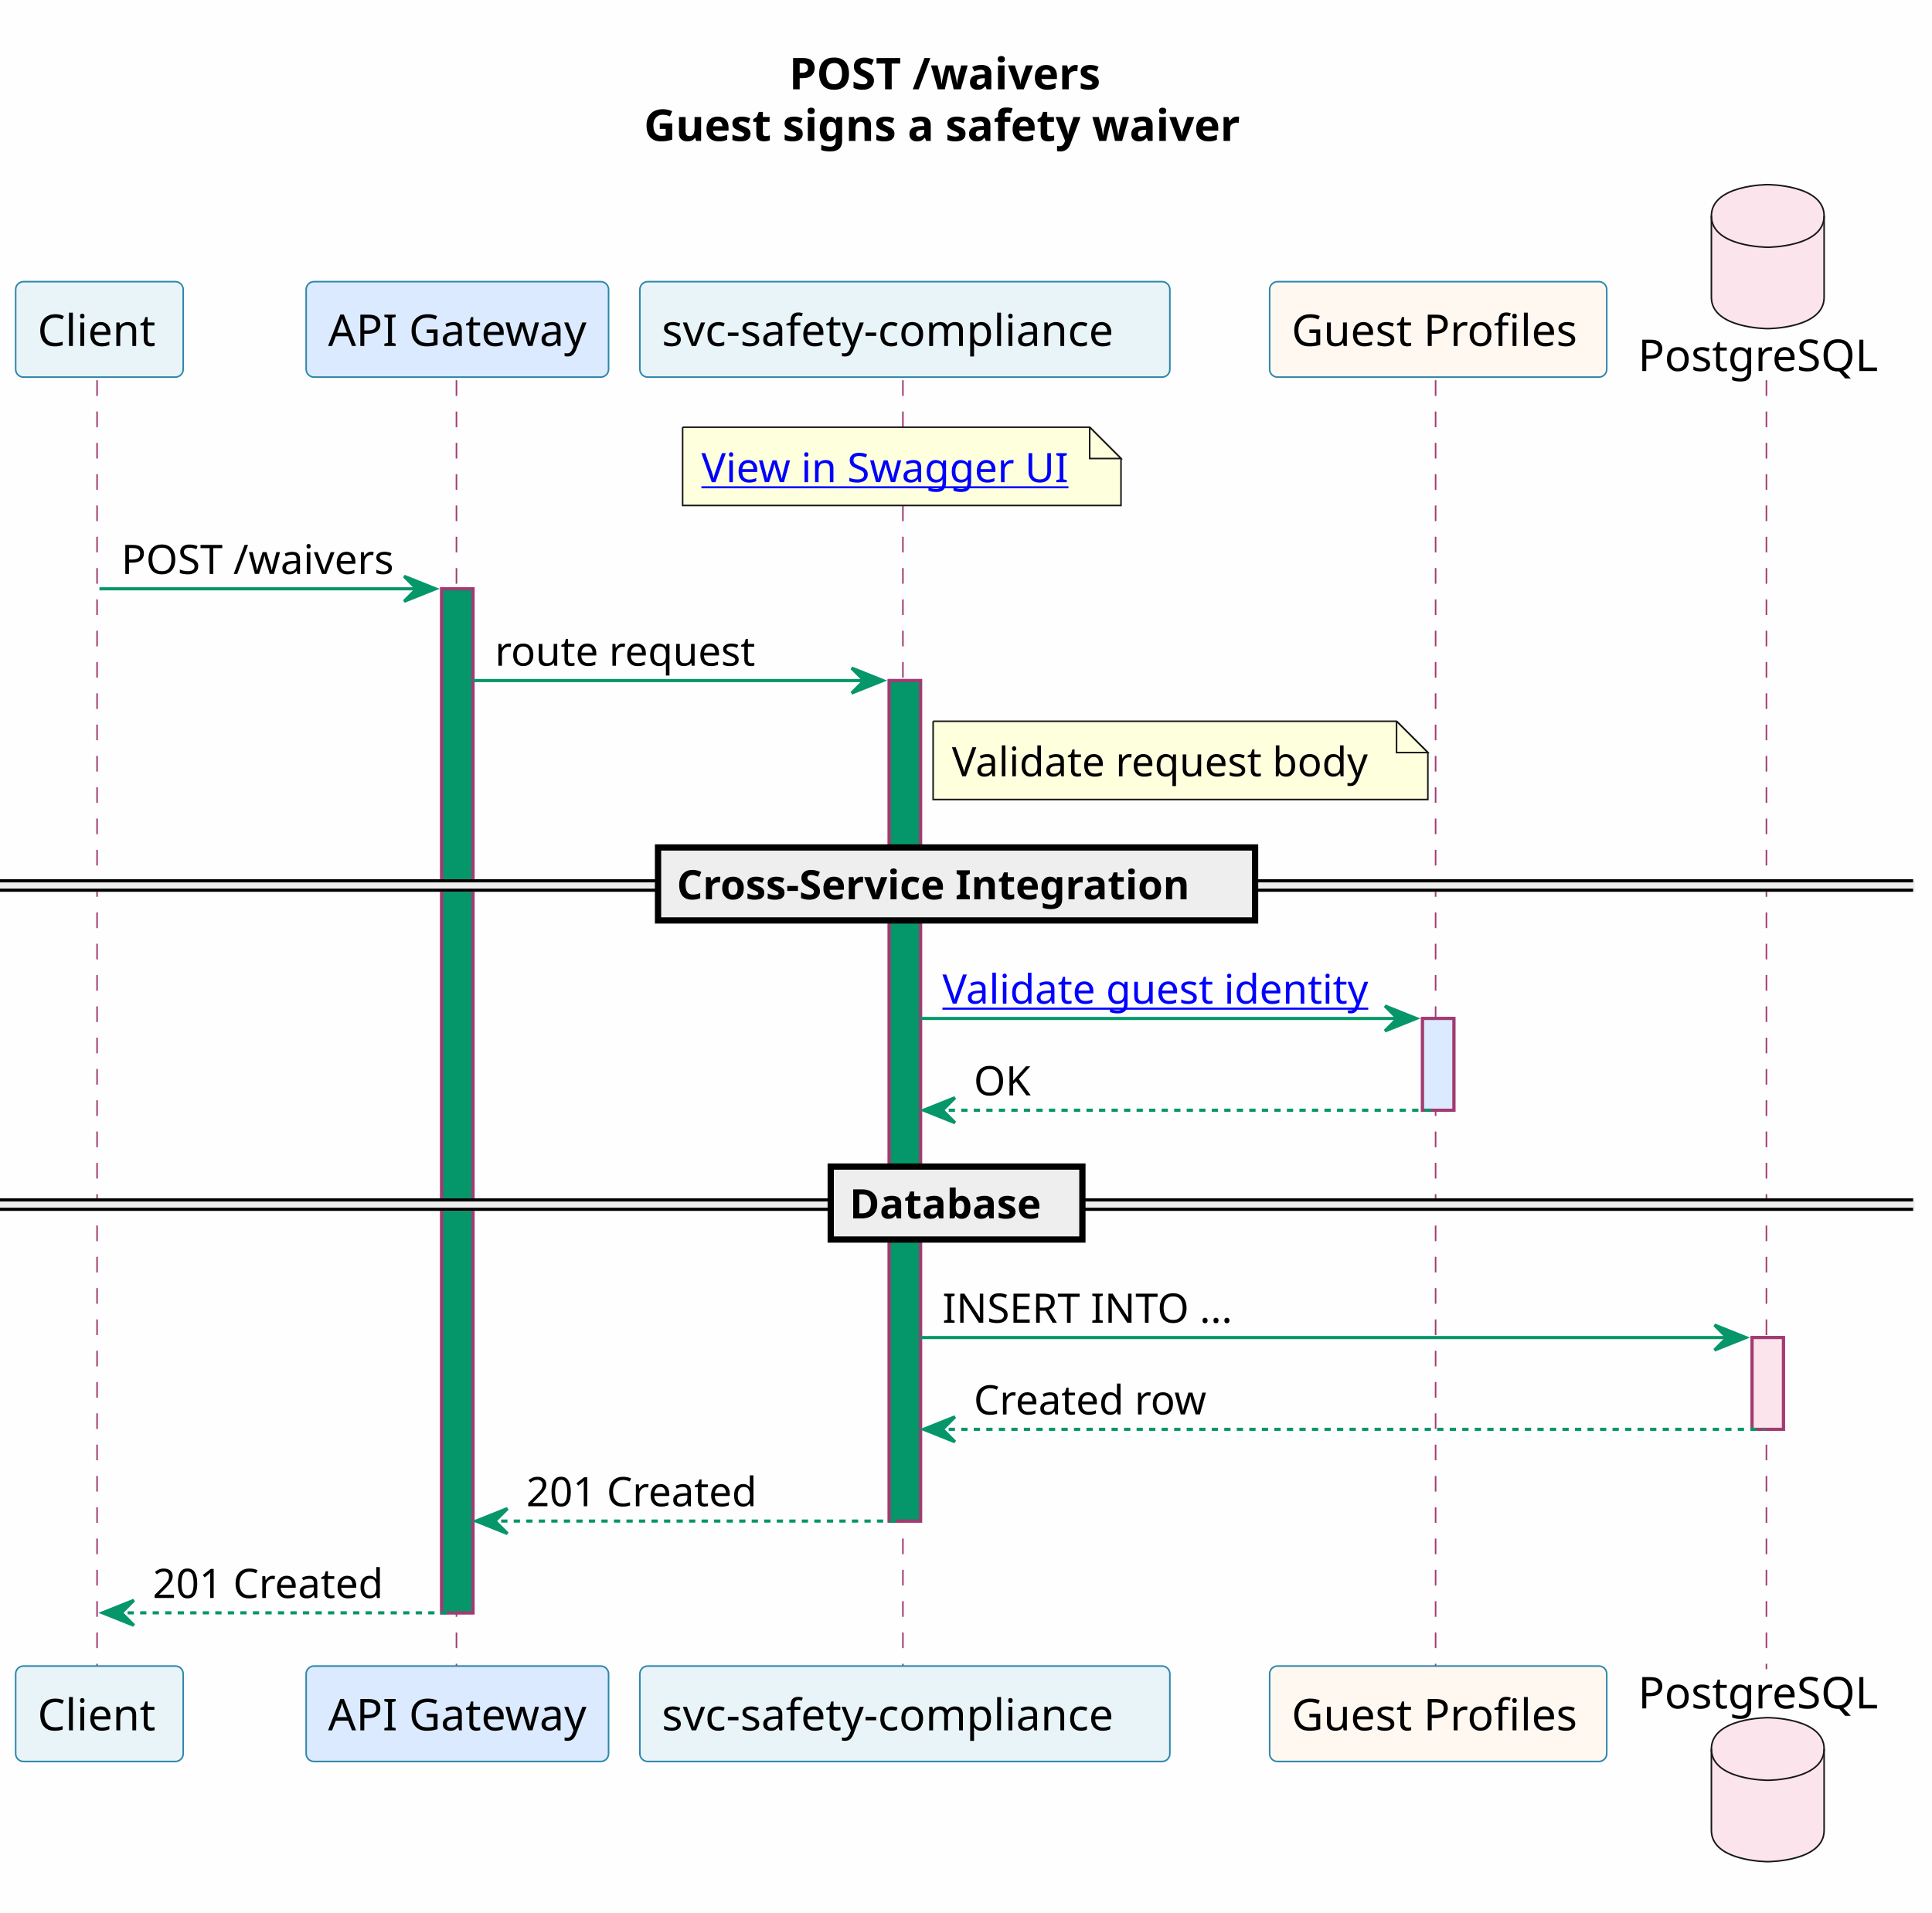
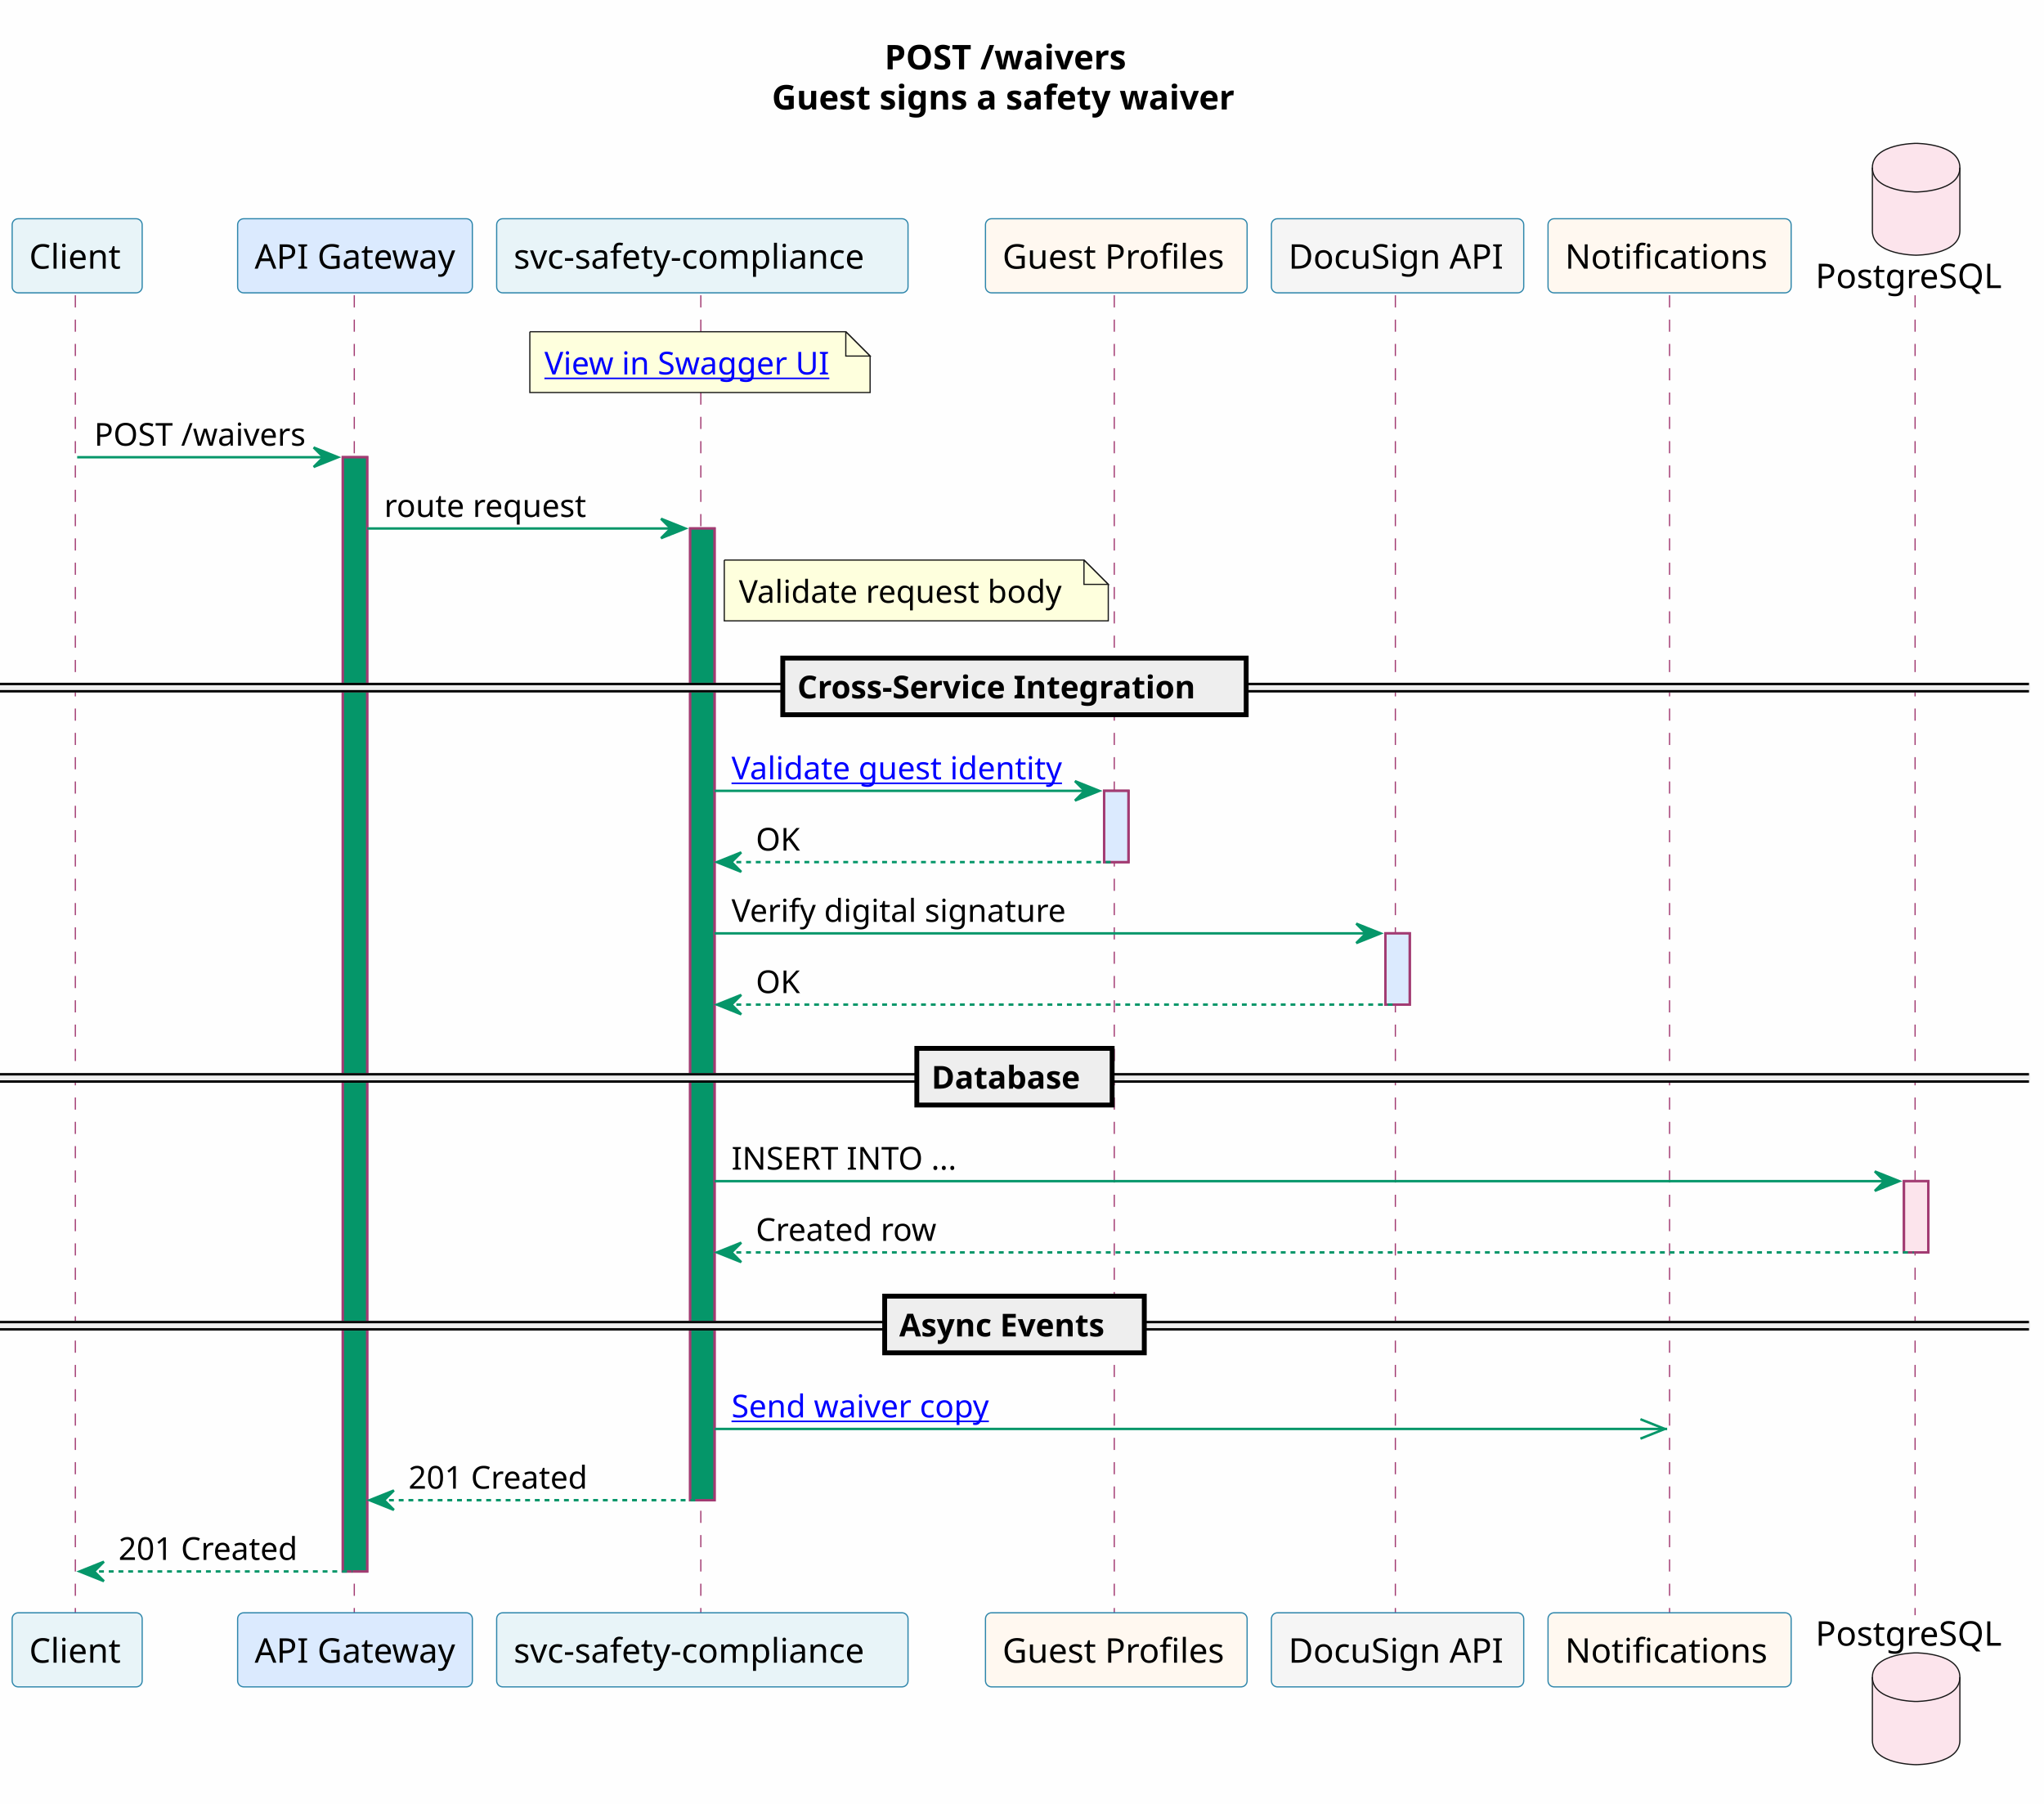
- <svg xmlns="http://www.w3.org/2000/svg" xmlns:xlink="http://www.w3.org/1999/xlink" contentStyleType="text/css" data-diagram-type="SEQUENCE" height="611px" preserveAspectRatio="none" style="width:617px;height:611px;background:#FEFEFE;" version="1.1" viewBox="0 0 617 611" width="617px" zoomAndPan="magnify">
+ <svg xmlns="http://www.w3.org/2000/svg" xmlns:xlink="http://www.w3.org/1999/xlink" contentStyleType="text/css" data-diagram-type="SEQUENCE" height="742px" preserveAspectRatio="none" style="width:841px;height:742px;background:#FEFEFE;" version="1.1" viewBox="0 0 841 742" width="841px" zoomAndPan="magnify">
  <defs />
  <g>
-     <rect fill="#FEFEFE" height="611" style="stroke:none;stroke-width:1;" width="617" x="0" y="0" />
-     <text fill="#000000" font-family="Segoe UI" font-size="14" font-weight="bold" lengthAdjust="spacing" textLength="105.95" x="252.011" y="28.535">POST /waivers</text>
-     <text fill="#000000" font-family="Segoe UI" font-size="14" font-weight="bold" lengthAdjust="spacing" textLength="198.652" x="205.66" y="45.023">Guest signs a safety waiver</text>
-     <g>
-       <rect fill="#059669" height="327.106" style="stroke:#A23B72;stroke-width:1;" width="10" x="141.06" y="188.086" />
-     </g>
-     <g>
-       <rect fill="#059669" height="268.484" style="stroke:#A23B72;stroke-width:1;" width="10" x="283.978" y="217.397" />
+     <rect fill="#FEFEFE" height="742" style="stroke:none;stroke-width:1;" width="841" x="0" y="0" />
+     <text fill="#000000" font-family="Segoe UI" font-size="14" font-weight="bold" lengthAdjust="spacing" textLength="105.95" x="363.931" y="28.535">POST /waivers</text>
+     <text fill="#000000" font-family="Segoe UI" font-size="14" font-weight="bold" lengthAdjust="spacing" textLength="198.652" x="317.58" y="45.023">Guest signs a safety waiver</text>
+     <g>
+       <rect fill="#059669" height="458.348" style="stroke:#A23B72;stroke-width:1;" width="10" x="141.06" y="188.086" />
+     </g>
+     <g>
+       <rect fill="#059669" height="399.727" style="stroke:#A23B72;stroke-width:1;" width="10" x="283.978" y="217.397" />
    </g>
    <g>
      <rect fill="#DBEAFE" height="29.311" style="stroke:#A23B72;stroke-width:1;" width="10" x="454.296" y="325.328" />
    </g>
    <g>
-       <rect fill="#FCE4EC" height="29.311" style="stroke:#A23B72;stroke-width:1;" width="10" x="559.547" y="427.26" />
-     </g>
-     <g>
-       <rect fill="#000000" fill-opacity="0" height="411.727" width="8" x="27.752" y="121.465" />
-       <line style="stroke:#A23B72;stroke-width:0.5;stroke-dasharray:5,5;" x1="31" x2="31" y1="121.465" y2="533.191" />
-     </g>
-     <g>
-       <rect fill="#000000" fill-opacity="0" height="411.727" width="8" x="142.06" y="121.465" />
-       <line style="stroke:#A23B72;stroke-width:0.5;stroke-dasharray:5,5;" x1="145.772" x2="145.772" y1="121.465" y2="533.191" />
-     </g>
-     <g>
-       <rect fill="#000000" fill-opacity="0" height="411.727" width="8" x="284.978" y="121.465" />
-       <line style="stroke:#A23B72;stroke-width:0.5;stroke-dasharray:5,5;" x1="288.35" x2="288.35" y1="121.465" y2="533.191" />
-     </g>
-     <g>
-       <rect fill="#000000" fill-opacity="0" height="411.727" width="8" x="455.296" y="121.465" />
-       <line style="stroke:#A23B72;stroke-width:0.5;stroke-dasharray:5,5;" x1="458.47" x2="458.47" y1="121.465" y2="533.191" />
-     </g>
-     <g>
-       <rect fill="#000000" fill-opacity="0" height="411.727" width="8" x="560.547" y="121.465" />
-       <line style="stroke:#A23B72;stroke-width:0.5;stroke-dasharray:5,5;" x1="564.123" x2="564.123" y1="121.465" y2="533.191" />
+       <rect fill="#DBEAFE" height="29.311" style="stroke:#A23B72;stroke-width:1;" width="10" x="570.028" y="383.949" />
+     </g>
+     <g>
+       <rect fill="#FCE4EC" height="29.311" style="stroke:#A23B72;stroke-width:1;" width="10" x="783.388" y="485.881" />
+     </g>
+     <g>
+       <rect fill="#000000" fill-opacity="0" height="542.969" width="8" x="27.752" y="121.465" />
+       <line style="stroke:#A23B72;stroke-width:0.5;stroke-dasharray:5,5;" x1="31" x2="31" y1="121.465" y2="664.434" />
+     </g>
+     <g>
+       <rect fill="#000000" fill-opacity="0" height="542.969" width="8" x="142.06" y="121.465" />
+       <line style="stroke:#A23B72;stroke-width:0.5;stroke-dasharray:5,5;" x1="145.772" x2="145.772" y1="121.465" y2="664.434" />
+     </g>
+     <g>
+       <rect fill="#000000" fill-opacity="0" height="542.969" width="8" x="284.978" y="121.465" />
+       <line style="stroke:#A23B72;stroke-width:0.5;stroke-dasharray:5,5;" x1="288.35" x2="288.35" y1="121.465" y2="664.434" />
+     </g>
+     <g>
+       <rect fill="#000000" fill-opacity="0" height="542.969" width="8" x="455.296" y="121.465" />
+       <line style="stroke:#A23B72;stroke-width:0.5;stroke-dasharray:5,5;" x1="458.47" x2="458.47" y1="121.465" y2="664.434" />
+     </g>
+     <g>
+       <rect fill="#000000" fill-opacity="0" height="542.969" width="8" x="571.028" y="121.465" />
+       <line style="stroke:#A23B72;stroke-width:0.5;stroke-dasharray:5,5;" x1="574.123" x2="574.123" y1="121.465" y2="664.434" />
+     </g>
+     <g>
+       <rect fill="#000000" fill-opacity="0" height="542.969" width="8" x="682.948" y="121.465" />
+       <line style="stroke:#A23B72;stroke-width:0.5;stroke-dasharray:5,5;" x1="686.933" x2="686.933" y1="121.465" y2="664.434" />
+     </g>
+     <g>
+       <rect fill="#000000" fill-opacity="0" height="542.969" width="8" x="784.388" y="121.465" />
+       <line style="stroke:#A23B72;stroke-width:0.5;stroke-dasharray:5,5;" x1="787.963" x2="787.963" y1="121.465" y2="664.434" />
    </g>
    <g class="participant participant-head" data-participant="Client">
      <rect fill="#E8F4F8" height="30.488" rx="2.5" ry="2.5" style="stroke:#2E86AB;stroke-width:0.5;" width="53.505" x="5" y="89.977" />
      <text fill="#000000" font-family="Segoe UI" font-size="14" lengthAdjust="spacing" textLength="39.505" x="12" y="110.512">Client</text>
    </g>
    <g class="participant participant-tail" data-participant="Client">
-       <rect fill="#E8F4F8" height="30.488" rx="2.5" ry="2.5" style="stroke:#2E86AB;stroke-width:0.5;" width="53.505" x="5" y="532.191" />
-       <text fill="#000000" font-family="Segoe UI" font-size="14" lengthAdjust="spacing" textLength="39.505" x="12" y="552.727">Client</text>
+       <rect fill="#E8F4F8" height="30.488" rx="2.5" ry="2.5" style="stroke:#2E86AB;stroke-width:0.5;" width="53.505" x="5" y="663.434" />
+       <text fill="#000000" font-family="Segoe UI" font-size="14" lengthAdjust="spacing" textLength="39.505" x="12" y="683.969">Client</text>
    </g>
    <g class="participant participant-head" data-participant="GW">
      <rect fill="#DBEAFE" height="30.488" rx="2.5" ry="2.5" style="stroke:#2E86AB;stroke-width:0.5;" width="96.578" x="97.772" y="89.977" />
      <text fill="#000000" font-family="Segoe UI" font-size="14" lengthAdjust="spacing" textLength="82.578" x="104.772" y="110.512">API Gateway</text>
    </g>
    <g class="participant participant-tail" data-participant="GW">
-       <rect fill="#DBEAFE" height="30.488" rx="2.5" ry="2.5" style="stroke:#2E86AB;stroke-width:0.5;" width="96.578" x="97.772" y="532.191" />
-       <text fill="#000000" font-family="Segoe UI" font-size="14" lengthAdjust="spacing" textLength="82.578" x="104.772" y="552.727">API Gateway</text>
+       <rect fill="#DBEAFE" height="30.488" rx="2.5" ry="2.5" style="stroke:#2E86AB;stroke-width:0.5;" width="96.578" x="97.772" y="663.434" />
+       <text fill="#000000" font-family="Segoe UI" font-size="14" lengthAdjust="spacing" textLength="82.578" x="104.772" y="683.969">API Gateway</text>
    </g>
    <g class="participant participant-head" data-participant="Svc">
      <a href="/microservices/svc-safety-compliance/" target="_top" title="/microservices/svc-safety-compliance/" xlink:actuate="onRequest" xlink:href="/microservices/svc-safety-compliance/" xlink:show="new" xlink:title="/microservices/svc-safety-compliance/" xlink:type="simple">
        <rect fill="#E8F4F8" height="30.488" rx="2.5" ry="2.5" style="stroke:#2E86AB;stroke-width:0.5;" width="169.258" x="204.35" y="89.977" />
        <text fill="#000000" font-family="Segoe UI" font-size="14" lengthAdjust="spacing" textLength="155.258" x="211.35" y="110.512">svc-safety-compliance</text>
      </a>
    </g>
    <g class="participant participant-tail" data-participant="Svc">
      <a href="/microservices/svc-safety-compliance/" target="_top" title="/microservices/svc-safety-compliance/" xlink:actuate="onRequest" xlink:href="/microservices/svc-safety-compliance/" xlink:show="new" xlink:title="/microservices/svc-safety-compliance/" xlink:type="simple">
-         <rect fill="#E8F4F8" height="30.488" rx="2.5" ry="2.5" style="stroke:#2E86AB;stroke-width:0.5;" width="169.258" x="204.35" y="532.191" />
-         <text fill="#000000" font-family="Segoe UI" font-size="14" lengthAdjust="spacing" textLength="155.258" x="211.35" y="552.727">svc-safety-compliance</text>
+         <rect fill="#E8F4F8" height="30.488" rx="2.5" ry="2.5" style="stroke:#2E86AB;stroke-width:0.5;" width="169.258" x="204.35" y="663.434" />
+         <text fill="#000000" font-family="Segoe UI" font-size="14" lengthAdjust="spacing" textLength="155.258" x="211.35" y="683.969">svc-safety-compliance</text>
      </a>
    </g>
    <g class="participant participant-head" data-participant="GP">
      <a href="/microservices/svc-guest-profiles/" target="_top" title="/microservices/svc-guest-profiles/" xlink:actuate="onRequest" xlink:href="/microservices/svc-guest-profiles/" xlink:show="new" xlink:title="/microservices/svc-guest-profiles/" xlink:type="simple">
        <rect fill="#FFF8F0" height="30.488" rx="2.5" ry="2.5" style="stroke:#2E86AB;stroke-width:0.5;" width="107.652" x="405.47" y="89.977" />
        <text fill="#000000" font-family="Segoe UI" font-size="14" lengthAdjust="spacing" textLength="93.652" x="412.47" y="110.512">Guest Profiles</text>
      </a>
    </g>
    <g class="participant participant-tail" data-participant="GP">
      <a href="/microservices/svc-guest-profiles/" target="_top" title="/microservices/svc-guest-profiles/" xlink:actuate="onRequest" xlink:href="/microservices/svc-guest-profiles/" xlink:show="new" xlink:title="/microservices/svc-guest-profiles/" xlink:type="simple">
-         <rect fill="#FFF8F0" height="30.488" rx="2.5" ry="2.5" style="stroke:#2E86AB;stroke-width:0.5;" width="107.652" x="405.47" y="532.191" />
-         <text fill="#000000" font-family="Segoe UI" font-size="14" lengthAdjust="spacing" textLength="93.652" x="412.47" y="552.727">Guest Profiles</text>
+         <rect fill="#FFF8F0" height="30.488" rx="2.5" ry="2.5" style="stroke:#2E86AB;stroke-width:0.5;" width="107.652" x="405.47" y="663.434" />
+         <text fill="#000000" font-family="Segoe UI" font-size="14" lengthAdjust="spacing" textLength="93.652" x="412.47" y="683.969">Guest Profiles</text>
+       </a>
+     </g>
+     <g class="participant participant-head" data-participant="DS">
+       <rect fill="#F5F5F5" height="30.488" rx="2.5" ry="2.5" style="stroke:#2E86AB;stroke-width:0.5;" width="103.811" x="523.123" y="89.977" />
+       <text fill="#000000" font-family="Segoe UI" font-size="14" lengthAdjust="spacing" textLength="89.811" x="530.123" y="110.512">DocuSign API</text>
+     </g>
+     <g class="participant participant-tail" data-participant="DS">
+       <rect fill="#F5F5F5" height="30.488" rx="2.5" ry="2.5" style="stroke:#2E86AB;stroke-width:0.5;" width="103.811" x="523.123" y="663.434" />
+       <text fill="#000000" font-family="Segoe UI" font-size="14" lengthAdjust="spacing" textLength="89.811" x="530.123" y="683.969">DocuSign API</text>
+     </g>
+     <g class="participant participant-head" data-participant="Ntfy">
+       <a href="/microservices/svc-notifications/" target="_top" title="/microservices/svc-notifications/" xlink:actuate="onRequest" xlink:href="/microservices/svc-notifications/" xlink:show="new" xlink:title="/microservices/svc-notifications/" xlink:type="simple">
+         <rect fill="#FFF8F0" height="30.488" rx="2.5" ry="2.5" style="stroke:#2E86AB;stroke-width:0.5;" width="100.03" x="636.933" y="89.977" />
+         <text fill="#000000" font-family="Segoe UI" font-size="14" lengthAdjust="spacing" textLength="86.03" x="643.933" y="110.512">Notifications</text>
+       </a>
+     </g>
+     <g class="participant participant-tail" data-participant="Ntfy">
+       <a href="/microservices/svc-notifications/" target="_top" title="/microservices/svc-notifications/" xlink:actuate="onRequest" xlink:href="/microservices/svc-notifications/" xlink:show="new" xlink:title="/microservices/svc-notifications/" xlink:type="simple">
+         <rect fill="#FFF8F0" height="30.488" rx="2.5" ry="2.5" style="stroke:#2E86AB;stroke-width:0.5;" width="100.03" x="636.933" y="663.434" />
+         <text fill="#000000" font-family="Segoe UI" font-size="14" lengthAdjust="spacing" textLength="86.03" x="643.933" y="683.969">Notifications</text>
      </a>
    </g>
    <g class="participant participant-head" data-participant="DB">
-       <text fill="#000000" font-family="Segoe UI" font-size="14" lengthAdjust="spacing" textLength="76.85" x="523.123" y="118.512">PostgreSQL</text>
-       <path d="M546.547,68.977 C546.547,58.977 564.547,58.977 564.547,58.977 C564.547,58.977 582.547,58.977 582.547,68.977 L582.547,94.977 C582.547,104.977 564.547,104.977 564.547,104.977 C564.547,104.977 546.547,104.977 546.547,94.977 L546.547,68.977" fill="#FCE4EC" style="stroke:#181818;stroke-width:0.5;" />
-       <path d="M546.547,68.977 C546.547,78.977 564.547,78.977 564.547,78.977 C564.547,78.977 582.547,78.977 582.547,68.977" fill="none" style="stroke:#181818;stroke-width:0.5;" />
+       <text fill="#000000" font-family="Segoe UI" font-size="14" lengthAdjust="spacing" textLength="76.85" x="746.963" y="118.512">PostgreSQL</text>
+       <path d="M770.388,68.977 C770.388,58.977 788.388,58.977 788.388,58.977 C788.388,58.977 806.388,58.977 806.388,68.977 L806.388,94.977 C806.388,104.977 788.388,104.977 788.388,104.977 C788.388,104.977 770.388,104.977 770.388,94.977 L770.388,68.977" fill="#FCE4EC" style="stroke:#181818;stroke-width:0.5;" />
+       <path d="M770.388,68.977 C770.388,78.977 788.388,78.977 788.388,78.977 C788.388,78.977 806.388,78.977 806.388,68.977" fill="none" style="stroke:#181818;stroke-width:0.5;" />
    </g>
    <g class="participant participant-tail" data-participant="DB">
-       <text fill="#000000" font-family="Segoe UI" font-size="14" lengthAdjust="spacing" textLength="76.85" x="523.123" y="545.727">PostgreSQL</text>
-       <path d="M546.547,558.68 C546.547,548.68 564.547,548.68 564.547,548.68 C564.547,548.68 582.547,548.68 582.547,558.68 L582.547,584.68 C582.547,594.68 564.547,594.68 564.547,594.68 C564.547,594.68 546.547,594.68 546.547,584.68 L546.547,558.68" fill="#FCE4EC" style="stroke:#181818;stroke-width:0.5;" />
-       <path d="M546.547,558.68 C546.547,568.68 564.547,568.68 564.547,568.68 C564.547,568.68 582.547,568.68 582.547,558.68" fill="none" style="stroke:#181818;stroke-width:0.5;" />
-     </g>
-     <g>
-       <rect fill="#059669" height="327.106" style="stroke:#A23B72;stroke-width:1;" width="10" x="141.06" y="188.086" />
-     </g>
-     <g>
-       <rect fill="#059669" height="268.484" style="stroke:#A23B72;stroke-width:1;" width="10" x="283.978" y="217.397" />
+       <text fill="#000000" font-family="Segoe UI" font-size="14" lengthAdjust="spacing" textLength="76.85" x="746.963" y="676.969">PostgreSQL</text>
+       <path d="M770.388,689.922 C770.388,679.922 788.388,679.922 788.388,679.922 C788.388,679.922 806.388,679.922 806.388,689.922 L806.388,715.922 C806.388,725.922 788.388,725.922 788.388,725.922 C788.388,725.922 770.388,725.922 770.388,715.922 L770.388,689.922" fill="#FCE4EC" style="stroke:#181818;stroke-width:0.5;" />
+       <path d="M770.388,689.922 C770.388,699.922 788.388,699.922 788.388,699.922 C788.388,699.922 806.388,699.922 806.388,689.922" fill="none" style="stroke:#181818;stroke-width:0.5;" />
+     </g>
+     <g>
+       <rect fill="#059669" height="458.348" style="stroke:#A23B72;stroke-width:1;" width="10" x="141.06" y="188.086" />
+     </g>
+     <g>
+       <rect fill="#059669" height="399.727" style="stroke:#A23B72;stroke-width:1;" width="10" x="283.978" y="217.397" />
    </g>
    <g>
      <rect fill="#DBEAFE" height="29.311" style="stroke:#A23B72;stroke-width:1;" width="10" x="454.296" y="325.328" />
    </g>
    <g>
-       <rect fill="#FCE4EC" height="29.311" style="stroke:#A23B72;stroke-width:1;" width="10" x="559.547" y="427.26" />
+       <rect fill="#DBEAFE" height="29.311" style="stroke:#A23B72;stroke-width:1;" width="10" x="570.028" y="383.949" />
+     </g>
+     <g>
+       <rect fill="#FCE4EC" height="29.311" style="stroke:#A23B72;stroke-width:1;" width="10" x="783.388" y="485.881" />
    </g>
    <path d="M218,136.465 L218,161.465 L358,161.465 L358,146.465 L348,136.465 L218,136.465" fill="#FEFFDD" style="stroke:#181818;stroke-width:0.5;" />
    <path d="M348,136.465 L348,146.465 L358,146.465 L348,136.465" fill="#FEFFDD" style="stroke:#181818;stroke-width:0.5;" />
    <a href="/services/api/svc-safety-compliance.html#/Waivers/signWaiver" target="_top" title="/services/api/svc-safety-compliance.html#/Waivers/signWaiver" xlink:actuate="onRequest" xlink:href="/services/api/svc-safety-compliance.html#/Waivers/signWaiver" xlink:show="new" xlink:title="/services/api/svc-safety-compliance.html#/Waivers/signWaiver" xlink:type="simple">
      <text fill="#0000FF" font-family="Segoe UI" font-size="13" lengthAdjust="spacing" text-decoration="underline" textLength="119.406" x="224" y="154.033">View in Swagger UI</text>
    </a>
    <g class="message" data-participant-1="Client" data-participant-2="GW">
      <polygon fill="#059669" points="129.06,184.086,139.06,188.086,129.06,192.086,133.06,188.086" style="stroke:#059669;stroke-width:1;" />
      <line style="stroke:#059669;stroke-width:1;" x1="31.752" x2="135.06" y1="188.086" y2="188.086" />
      <text fill="#000000" font-family="Segoe UI" font-size="13" lengthAdjust="spacing" textLength="90.308" x="38.752" y="183.344">POST /waivers</text>
    </g>
    <g class="message" data-participant-1="GW" data-participant-2="Svc">
      <polygon fill="#059669" points="271.978,213.397,281.978,217.397,271.978,221.397,275.978,217.397" style="stroke:#059669;stroke-width:1;" />
      <line style="stroke:#059669;stroke-width:1;" x1="151.06" x2="277.978" y1="217.397" y2="217.397" />
      <text fill="#000000" font-family="Segoe UI" font-size="13" lengthAdjust="spacing" textLength="85.135" x="158.06" y="212.654">route request</text>
    </g>
    <path d="M298,230.397 L298,255.397 L456,255.397 L456,240.397 L446,230.397 L298,230.397" fill="#FEFFDD" style="stroke:#181818;stroke-width:0.5;" />
    <path d="M446,230.397 L446,240.397 L456,240.397 L446,230.397" fill="#FEFFDD" style="stroke:#181818;stroke-width:0.5;" />
    <text fill="#000000" font-family="Segoe UI" font-size="13" lengthAdjust="spacing" textLength="137.573" x="304" y="247.965">Validate request body</text>
-     <rect fill="#EEEEEE" height="3" style="stroke:#EEEEEE;stroke-width:1;" width="610.972" x="0" y="281.362" />
-     <line style="stroke:#000000;stroke-width:1;" x1="0" x2="610.972" y1="281.362" y2="281.362" />
-     <line style="stroke:#000000;stroke-width:1;" x1="0" x2="610.972" y1="284.362" y2="284.362" />
-     <rect fill="#EEEEEE" height="23.311" style="stroke:#000000;stroke-width:2;" width="190.674" x="210.149" y="270.707" />
-     <text fill="#000000" font-family="Segoe UI" font-size="13" font-weight="bold" lengthAdjust="spacing" textLength="172.39" x="216.149" y="287.275">Cross-Service Integration</text>
+     <rect fill="#EEEEEE" height="3" style="stroke:#EEEEEE;stroke-width:1;" width="834.813" x="0" y="281.362" />
+     <line style="stroke:#000000;stroke-width:1;" x1="0" x2="834.813" y1="281.362" y2="281.362" />
+     <line style="stroke:#000000;stroke-width:1;" x1="0" x2="834.813" y1="284.362" y2="284.362" />
+     <rect fill="#EEEEEE" height="23.311" style="stroke:#000000;stroke-width:2;" width="190.674" x="322.069" y="270.707" />
+     <text fill="#000000" font-family="Segoe UI" font-size="13" font-weight="bold" lengthAdjust="spacing" textLength="172.39" x="328.069" y="287.275">Cross-Service Integration</text>
    <g class="message" data-participant-1="Svc" data-participant-2="GP">
      <polygon fill="#059669" points="442.296,321.328,452.296,325.328,442.296,329.328,446.296,325.328" style="stroke:#059669;stroke-width:1;" />
      <line style="stroke:#059669;stroke-width:1;" x1="293.978" x2="448.296" y1="325.328" y2="325.328" />
      <a href="/microservices/svc-guest-profiles/#get-guestsguest_id-get-guest-profile" target="_top" title="/microservices/svc-guest-profiles/#get-guestsguest_id-get-guest-profile" xlink:actuate="onRequest" xlink:href="/microservices/svc-guest-profiles/#get-guestsguest_id-get-guest-profile" xlink:show="new" xlink:title="/microservices/svc-guest-profiles/#get-guestsguest_id-get-guest-profile" xlink:type="simple">
        <text fill="#0000FF" font-family="Segoe UI" font-size="13" lengthAdjust="spacing" text-decoration="underline" textLength="141.318" x="300.978" y="320.586">Validate guest identity</text>
      </a>
    </g>
    <g class="message" data-participant-1="GP" data-participant-2="Svc">
      <polygon fill="#059669" points="304.978,350.639,294.978,354.639,304.978,358.639,300.978,354.639" style="stroke:#059669;stroke-width:1;" />
      <line style="stroke:#059669;stroke-width:1;stroke-dasharray:2,2;" x1="298.978" x2="458.296" y1="354.639" y2="354.639" />
      <text fill="#000000" font-family="Segoe UI" font-size="13" lengthAdjust="spacing" textLength="18.586" x="310.978" y="349.897">OK</text>
    </g>
-     <rect fill="#EEEEEE" height="3" style="stroke:#EEEEEE;stroke-width:1;" width="610.972" x="0" y="383.294" />
-     <line style="stroke:#000000;stroke-width:1;" x1="0" x2="610.972" y1="383.294" y2="383.294" />
-     <line style="stroke:#000000;stroke-width:1;" x1="0" x2="610.972" y1="386.294" y2="386.294" />
-     <rect fill="#EEEEEE" height="23.311" style="stroke:#000000;stroke-width:2;" width="80.371" x="265.3" y="372.639" />
-     <text fill="#000000" font-family="Segoe UI" font-size="13" font-weight="bold" lengthAdjust="spacing" textLength="62.086" x="271.3" y="389.207">Database</text>
+     <g class="message" data-participant-1="Svc" data-participant-2="DS">
+       <polygon fill="#059669" points="558.028,379.949,568.028,383.949,558.028,387.949,562.028,383.949" style="stroke:#059669;stroke-width:1;" />
+       <line style="stroke:#059669;stroke-width:1;" x1="293.978" x2="564.028" y1="383.949" y2="383.949" />
+       <text fill="#000000" font-family="Segoe UI" font-size="13" lengthAdjust="spacing" textLength="143.451" x="300.978" y="379.207">Verify digital signature</text>
+     </g>
+     <g class="message" data-participant-1="DS" data-participant-2="Svc">
+       <polygon fill="#059669" points="304.978,409.26,294.978,413.26,304.978,417.26,300.978,413.26" style="stroke:#059669;stroke-width:1;" />
+       <line style="stroke:#059669;stroke-width:1;stroke-dasharray:2,2;" x1="298.978" x2="574.028" y1="413.26" y2="413.26" />
+       <text fill="#000000" font-family="Segoe UI" font-size="13" lengthAdjust="spacing" textLength="18.586" x="310.978" y="408.518">OK</text>
+     </g>
+     <rect fill="#EEEEEE" height="3" style="stroke:#EEEEEE;stroke-width:1;" width="834.813" x="0" y="441.915" />
+     <line style="stroke:#000000;stroke-width:1;" x1="0" x2="834.813" y1="441.915" y2="441.915" />
+     <line style="stroke:#000000;stroke-width:1;" x1="0" x2="834.813" y1="444.915" y2="444.915" />
+     <rect fill="#EEEEEE" height="23.311" style="stroke:#000000;stroke-width:2;" width="80.371" x="377.221" y="431.26" />
+     <text fill="#000000" font-family="Segoe UI" font-size="13" font-weight="bold" lengthAdjust="spacing" textLength="62.086" x="383.221" y="447.828">Database</text>
    <g class="message" data-participant-1="Svc" data-participant-2="DB">
-       <polygon fill="#059669" points="547.547,423.26,557.547,427.26,547.547,431.26,551.547,427.26" style="stroke:#059669;stroke-width:1;" />
-       <line style="stroke:#059669;stroke-width:1;" x1="293.978" x2="553.547" y1="427.26" y2="427.26" />
-       <text fill="#000000" font-family="Segoe UI" font-size="13" lengthAdjust="spacing" textLength="96.072" x="300.978" y="422.518">INSERT INTO ...</text>
+       <polygon fill="#059669" points="771.388,481.881,781.388,485.881,771.388,489.881,775.388,485.881" style="stroke:#059669;stroke-width:1;" />
+       <line style="stroke:#059669;stroke-width:1;" x1="293.978" x2="777.388" y1="485.881" y2="485.881" />
+       <text fill="#000000" font-family="Segoe UI" font-size="13" lengthAdjust="spacing" textLength="96.072" x="300.978" y="481.139">INSERT INTO ...</text>
    </g>
    <g class="message" data-participant-1="DB" data-participant-2="Svc">
-       <polygon fill="#059669" points="304.978,452.57,294.978,456.57,304.978,460.57,300.978,456.57" style="stroke:#059669;stroke-width:1;" />
-       <line style="stroke:#059669;stroke-width:1;stroke-dasharray:2,2;" x1="298.978" x2="563.547" y1="456.57" y2="456.57" />
-       <text fill="#000000" font-family="Segoe UI" font-size="13" lengthAdjust="spacing" textLength="76.457" x="310.978" y="451.828">Created row</text>
+       <polygon fill="#059669" points="304.978,511.191,294.978,515.191,304.978,519.191,300.978,515.191" style="stroke:#059669;stroke-width:1;" />
+       <line style="stroke:#059669;stroke-width:1;stroke-dasharray:2,2;" x1="298.978" x2="787.388" y1="515.191" y2="515.191" />
+       <text fill="#000000" font-family="Segoe UI" font-size="13" lengthAdjust="spacing" textLength="76.457" x="310.978" y="510.449">Created row</text>
+     </g>
+     <rect fill="#EEEEEE" height="3" style="stroke:#EEEEEE;stroke-width:1;" width="834.813" x="0" y="543.847" />
+     <line style="stroke:#000000;stroke-width:1;" x1="0" x2="834.813" y1="543.847" y2="543.847" />
+     <line style="stroke:#000000;stroke-width:1;" x1="0" x2="834.813" y1="546.847" y2="546.847" />
+     <rect fill="#EEEEEE" height="23.311" style="stroke:#000000;stroke-width:2;" width="106.822" x="363.996" y="533.191" />
+     <text fill="#000000" font-family="Segoe UI" font-size="13" font-weight="bold" lengthAdjust="spacing" textLength="88.537" x="369.996" y="549.76">Async Events</text>
+     <g class="message" data-participant-1="Svc" data-participant-2="Ntfy">
+       <line style="stroke:#059669;stroke-width:1;" x1="684.948" x2="674.948" y1="587.812" y2="583.812" />
+       <line style="stroke:#059669;stroke-width:1;" x1="684.948" x2="674.948" y1="587.812" y2="591.812" />
+       <line style="stroke:#059669;stroke-width:1;" x1="293.978" x2="685.948" y1="587.812" y2="587.812" />
+       <a href="/microservices/svc-notifications/#post-notifications-send-a-notification" target="_top" title="/microservices/svc-notifications/#post-notifications-send-a-notification" xlink:actuate="onRequest" xlink:href="/microservices/svc-notifications/#post-notifications-send-a-notification" xlink:show="new" xlink:title="/microservices/svc-notifications/#post-notifications-send-a-notification" xlink:type="simple">
+         <text fill="#0000FF" font-family="Segoe UI" font-size="13" lengthAdjust="spacing" text-decoration="underline" textLength="108.583" x="300.978" y="583.07">Send waiver copy</text>
+       </a>
    </g>
    <g class="message" data-participant-1="Svc" data-participant-2="GW">
-       <polygon fill="#059669" points="162.06,481.881,152.06,485.881,162.06,489.881,158.06,485.881" style="stroke:#059669;stroke-width:1;" />
-       <line style="stroke:#059669;stroke-width:1;stroke-dasharray:2,2;" x1="156.06" x2="287.978" y1="485.881" y2="485.881" />
-       <text fill="#000000" font-family="Segoe UI" font-size="13" lengthAdjust="spacing" textLength="77.797" x="168.06" y="481.139">201 Created</text>
+       <polygon fill="#059669" points="162.06,613.123,152.06,617.123,162.06,621.123,158.06,617.123" style="stroke:#059669;stroke-width:1;" />
+       <line style="stroke:#059669;stroke-width:1;stroke-dasharray:2,2;" x1="156.06" x2="287.978" y1="617.123" y2="617.123" />
+       <text fill="#000000" font-family="Segoe UI" font-size="13" lengthAdjust="spacing" textLength="77.797" x="168.06" y="612.381">201 Created</text>
    </g>
    <g class="message" data-participant-1="GW" data-participant-2="Client">
-       <polygon fill="#059669" points="42.752,511.191,32.752,515.191,42.752,519.191,38.752,515.191" style="stroke:#059669;stroke-width:1;" />
-       <line style="stroke:#059669;stroke-width:1;stroke-dasharray:2,2;" x1="36.752" x2="145.06" y1="515.191" y2="515.191" />
-       <text fill="#000000" font-family="Segoe UI" font-size="13" lengthAdjust="spacing" textLength="77.797" x="48.752" y="510.449">201 Created</text>
+       <polygon fill="#059669" points="42.752,642.434,32.752,646.434,42.752,650.434,38.752,646.434" style="stroke:#059669;stroke-width:1;" />
+       <line style="stroke:#059669;stroke-width:1;stroke-dasharray:2,2;" x1="36.752" x2="145.06" y1="646.434" y2="646.434" />
+       <text fill="#000000" font-family="Segoe UI" font-size="13" lengthAdjust="spacing" textLength="77.797" x="48.752" y="641.691">201 Created</text>
    </g>
  </g>
</svg>
